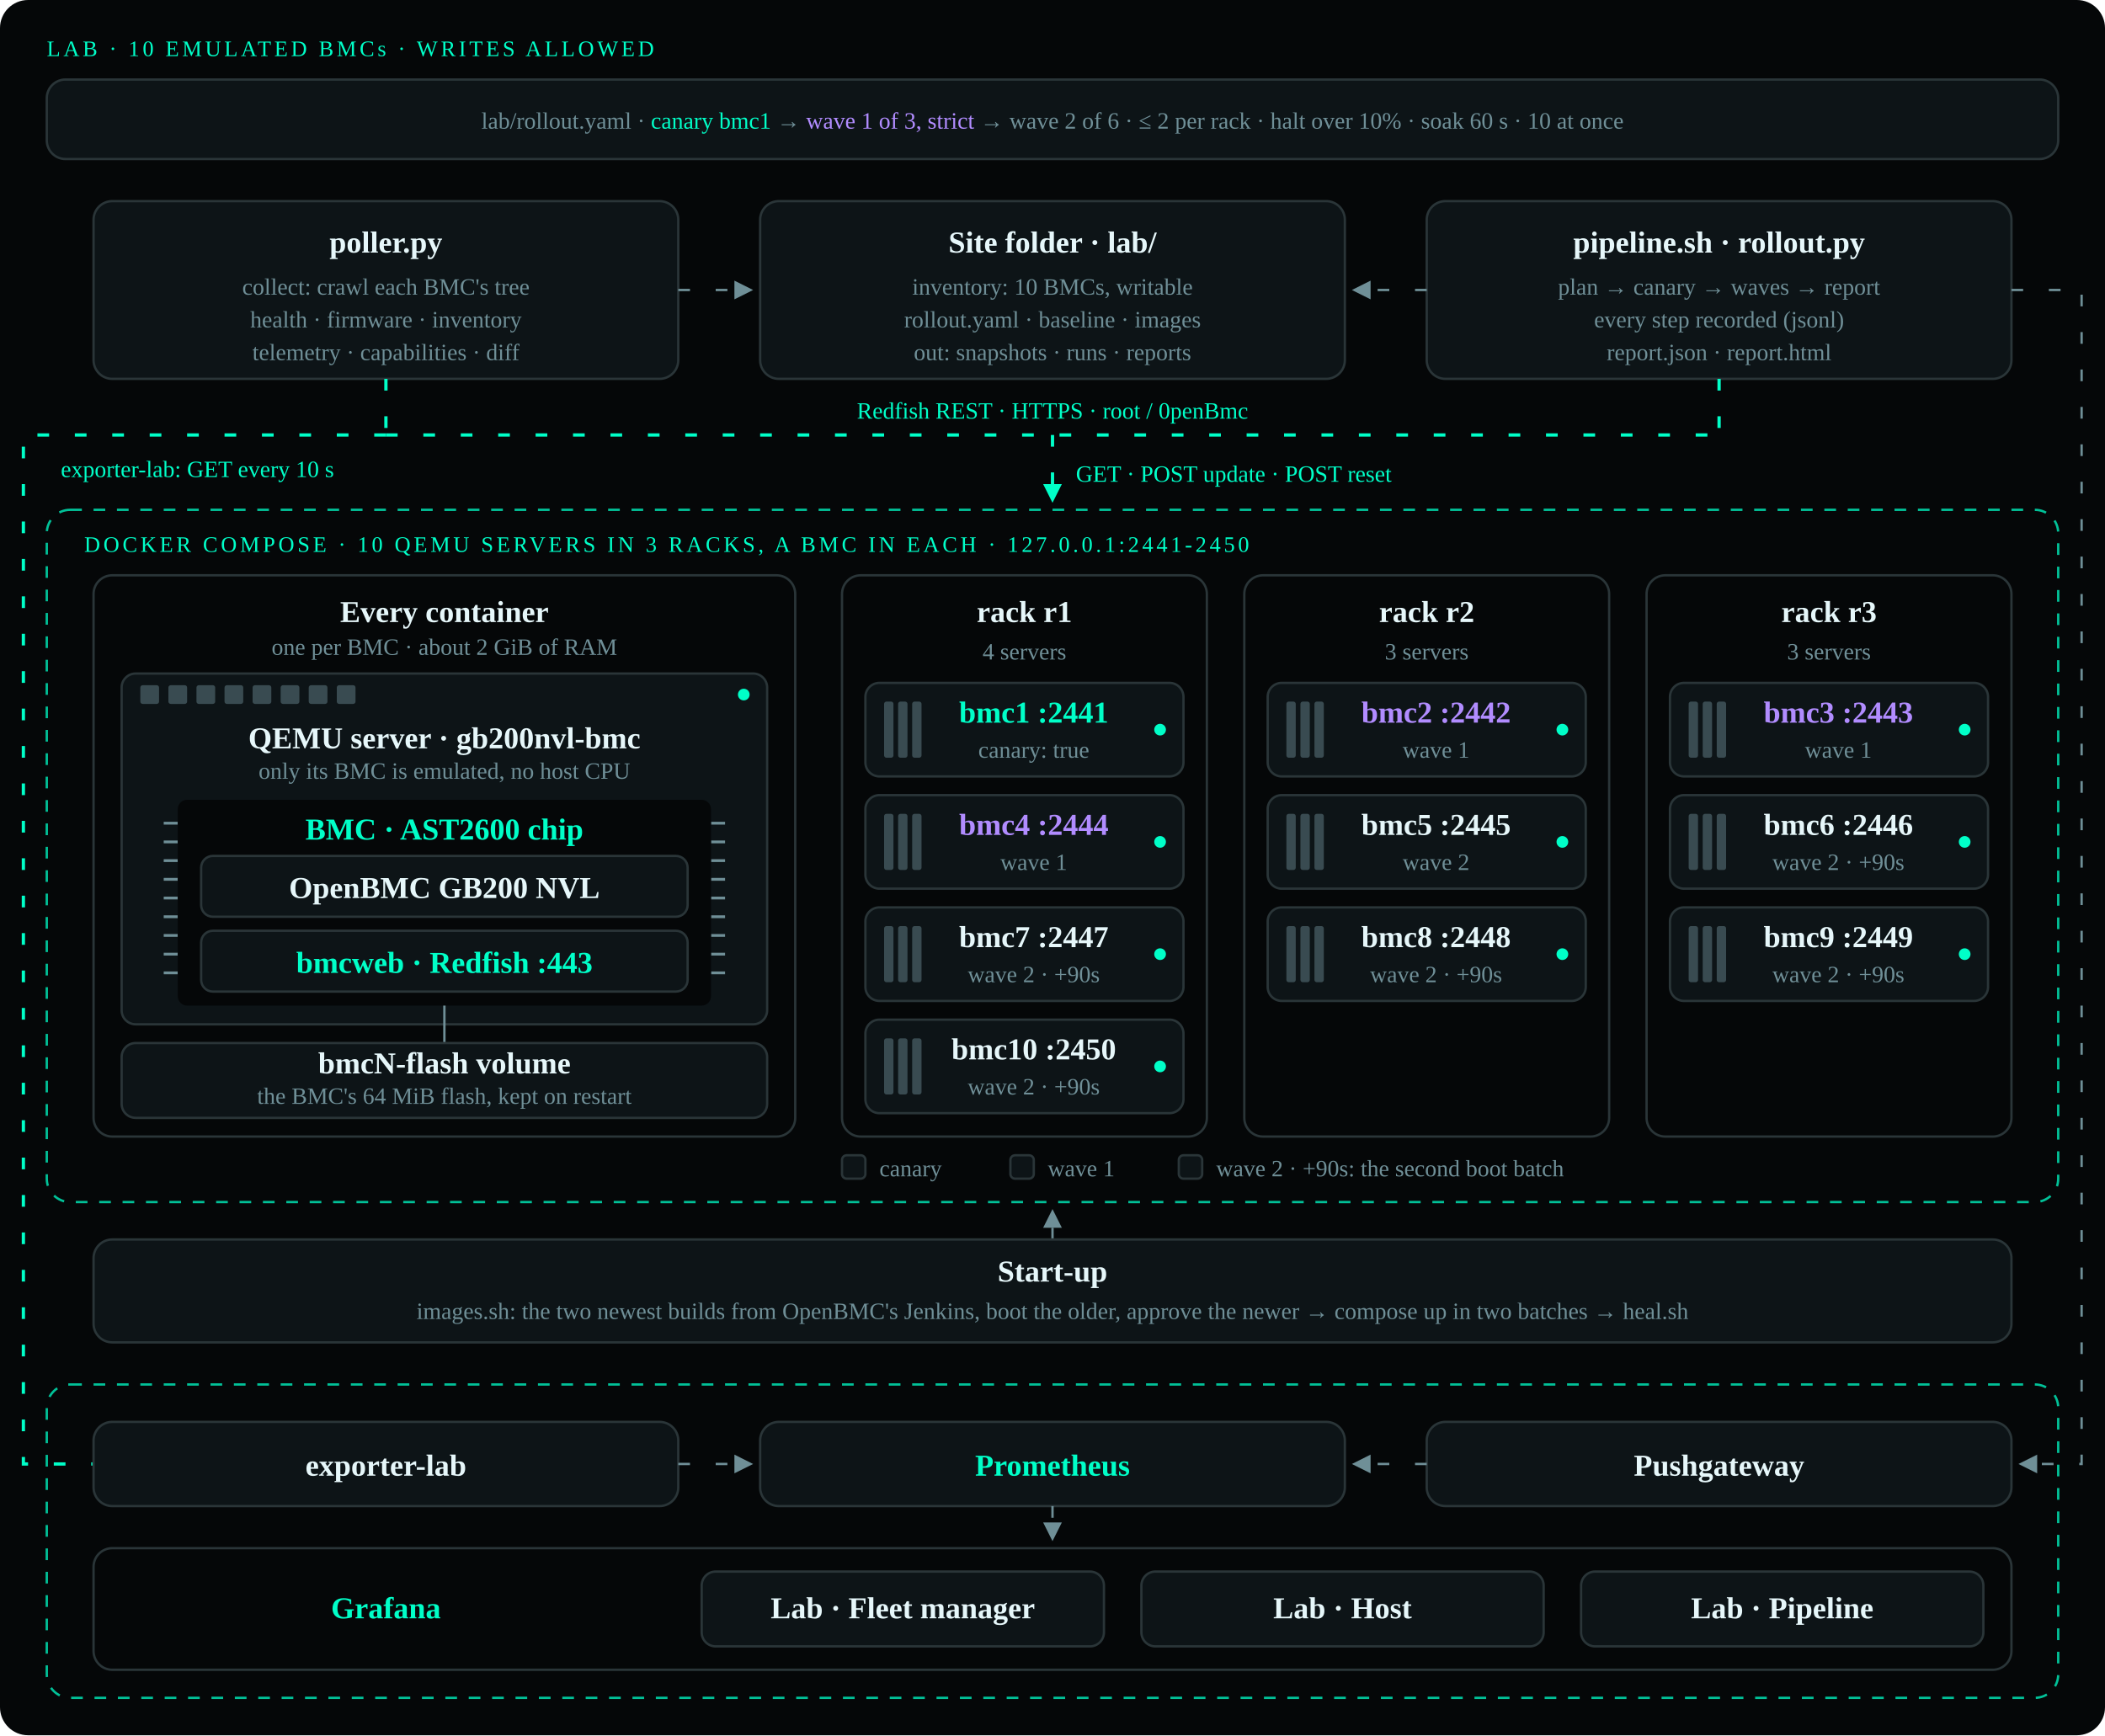
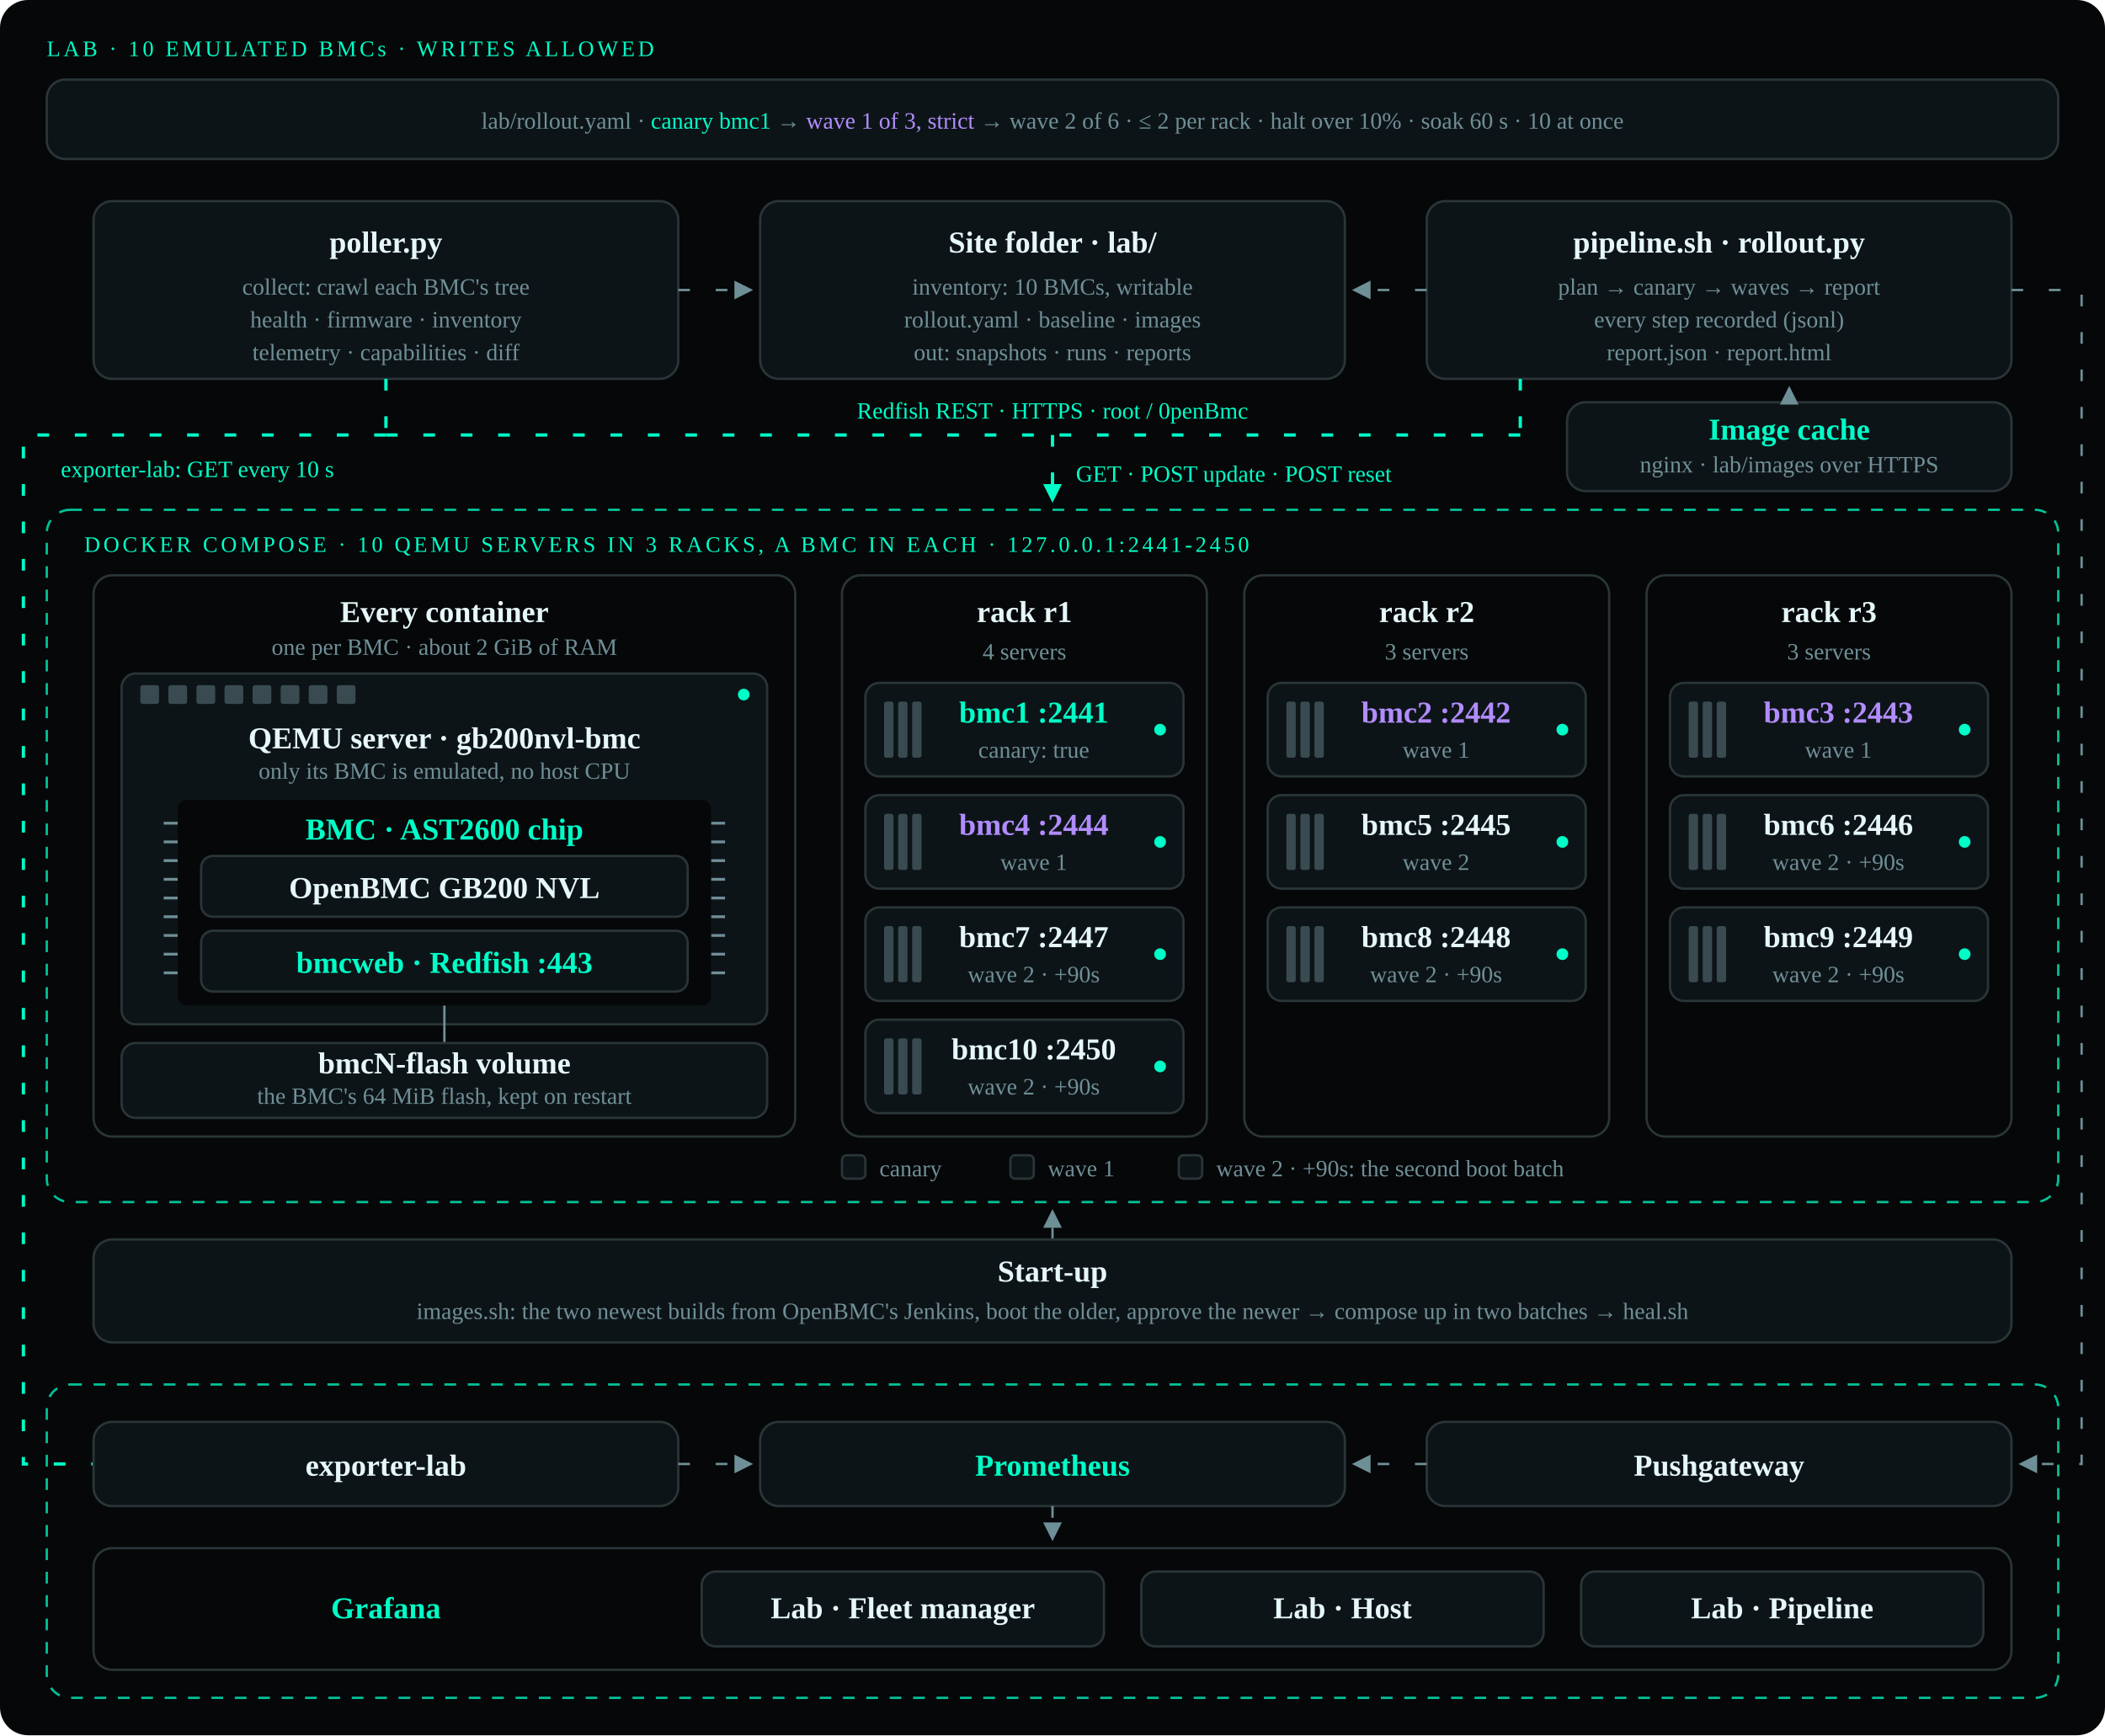
- <svg xmlns="http://www.w3.org/2000/svg" viewBox="0 0 900 742" role="img" aria-label="The lab: ten emulated BMCs in three racks, where the rollout really updates firmware, and the observability stack that watches them. lab/rollout.yaml plans a canary of one BMC, bmc1, marked canary: true; wave 1 of three, bmc2 to bmc4, strict; wave 2 of the other six; at most two BMCs of a rack in a wave, a halt over 10% failed, a 60 second soak, ten at once. poller.py and pipeline.sh with rollout.py share the lab/ folder: the inventory of ten writable BMCs, the policy, the baseline and the image catalog, and the snapshots, run records and reports. They speak Redfish over HTTPS with OpenBMC's default login: reads, updates and resets. Docker Compose runs one container per BMC on 127.0.0.1 ports 2441 to 2450. In each, QEMU's gb200nvl-bmc machine stands in for the server, emulating only its BMC, an AST2600 chip, which runs OpenBMC's GB200 NVL firmware and bmcweb serving Redfish on port 443, from a 64 MiB flash volume kept across restarts. bmc6 to bmc10 boot 90 seconds after the others. At start-up, lab/images.sh fetches the two newest GB200 NVL builds from OpenBMC's Jenkins, boots the older and approves the newer, starts the containers in two batches, and restarts any BMC whose boot came up degraded. The observability stack runs in Docker Compose, every service on 127.0.0.1: exporter-lab, poller.py exporter, reads the ten BMCs over Redfish every 10 seconds; rollout.py run pushes every event of a run to the Pushgateway; Prometheus scrapes both; Grafana shows them in a Lab folder, Lab · Fleet manager, Lab · Host and Lab · Pipeline, next to a Prod folder.">
+ <svg xmlns="http://www.w3.org/2000/svg" viewBox="0 0 900 742" role="img" aria-label="The lab: ten emulated BMCs in three racks, where the rollout really updates firmware, and the observability stack that watches them. lab/rollout.yaml plans a canary of one BMC, bmc1, marked canary: true; wave 1 of three, bmc2 to bmc4, strict; wave 2 of the other six; at most two BMCs of a rack in a wave, a halt over 10% failed, a 60 second soak, ten at once. poller.py and pipeline.sh with rollout.py share the lab/ folder: the inventory of ten writable BMCs, the policy, the baseline and the image catalog, and the snapshots, run records and reports. They speak Redfish over HTTPS with OpenBMC's default login: reads, updates and resets. rollout.py gets each firmware image from the site's image cache beside it, nginx serving lab/images over HTTPS, checks its sha256 against the catalog, and pushes it to the BMC. Docker Compose runs one container per BMC on 127.0.0.1 ports 2441 to 2450. In each, QEMU's gb200nvl-bmc machine stands in for the server, emulating only its BMC, an AST2600 chip, which runs OpenBMC's GB200 NVL firmware and bmcweb serving Redfish on port 443, from a 64 MiB flash volume kept across restarts. bmc6 to bmc10 boot 90 seconds after the others. At start-up, lab/images.sh fetches the two newest GB200 NVL builds from OpenBMC's Jenkins, boots the older and approves the newer, starts the containers in two batches, and restarts any BMC whose boot came up degraded. The observability stack runs in Docker Compose, every service on 127.0.0.1: exporter-lab, poller.py exporter, reads the ten BMCs over Redfish every 10 seconds; rollout.py run pushes every event of a run to the Pushgateway; Prometheus scrapes both; Grafana shows them in a Lab folder, Lab · Fleet manager, Lab · Host and Lab · Pipeline, next to a Prod folder.">
  <style>
    .rfl text { font-family: var(--mono, monospace); }
    .rfl .bg { fill: var(--bg-deep, #050708); }
    .rfl .box { fill: var(--surface, #0d1417); stroke: var(--line, #2a3538); }
    .rfl .grp { fill: none; stroke: var(--line, #2a3538); }
    .rfl .name { fill: var(--fg, #e6f7fa); font-size: 13px; font-weight: 600; }
    .rfl .sub { fill: var(--dim, #6f8f97); font-size: 10px; }
    .rfl .band { fill: var(--dim, #6f8f97); font-size: 9.5px; letter-spacing: .14em; }
    .rfl .lbl { fill: var(--dim, #6f8f97); font-size: 10px; }
    .rfl .hi { fill: var(--teal, #00ffc8); }
    .rfl .wire { fill: none; stroke: var(--dim, #6f8f97); stroke-width: 1; }
    .rfl .wire-hi { fill: none; stroke: var(--teal, #00ffc8); stroke-width: 1.4; }
    .rfl .cut { fill: none; stroke: var(--teal, #00ffc8); stroke-width: 1; stroke-dasharray: 5 5; opacity: .75; }
    /* which wave a BMC is in: the same colours as the canary and wave 1 in rollout.svg */
    .rfl .canary .box { stroke: color-mix(in srgb, var(--teal, #00ffc8) 60%, transparent); }
    .rfl .canary .name, .rfl .c-canary { fill: var(--teal, #00ffc8); }
    .rfl .w1 .box { stroke: color-mix(in srgb, var(--violet, #b18cff) 60%, transparent); }
    .rfl .w1 .name, .rfl .c-w1 { fill: var(--violet, #b18cff); }
    /* a QEMU server: drive bays and a power LED on its front, the BMC chip inside with its pins */
    .rfl .bay { fill: var(--dim, #6f8f97); opacity: .45; }
    .rfl .led { fill: var(--teal, #00ffc8); }
    .rfl .chip { fill: var(--bg-deep, #050708); stroke: color-mix(in srgb, var(--teal, #00ffc8) 55%, transparent); }
    .rfl .pins { fill: none; stroke: var(--dim, #6f8f97); stroke-width: 1.2; }
    /* motion: dashes run the way a wire points, the BMCs' LEDs pulse, the rollout takes canary, wave 1, wave 2 in turn */
    @keyframes rfl-flow { to { stroke-dashoffset: -32; } }
    @keyframes rfl-blink { 50% { opacity: .3; } }
    @keyframes rfl-wave { 0%, 28%, 100% { stroke-width: 1; } 8%, 20% { stroke-width: 2.6; } }
    .rfl .flow { stroke-dasharray: 5 11; animation: rfl-flow 1.6s linear infinite; }
    .rfl .led { animation: rfl-blink 2.4s ease-in-out infinite; }
    .rfl .canary .box { animation: rfl-wave 6s infinite; }
    .rfl .w1 .box { animation: rfl-wave 6s 2s infinite; }
    .rfl .srv .box { animation: rfl-wave 6s 4s infinite; }
    @media (prefers-reduced-motion: reduce) {
      .rfl .flow, .rfl .led, .rfl .box { animation: none; }
      .rfl .flow { stroke-dasharray: none; }
    }
  </style>
  <defs>
    <marker id="rfl-dim" viewBox="0 0 8 8" refX="7" refY="4" markerWidth="8" markerHeight="8" markerUnits="userSpaceOnUse" orient="auto">
      <path d="M0 0 8 4 0 8z" style="fill: var(--dim, #6f8f97)" />
    </marker>
    <marker id="rfl-teal" viewBox="0 0 8 8" refX="7" refY="4" markerWidth="8" markerHeight="8" markerUnits="userSpaceOnUse" orient="auto">
      <path d="M0 0 8 4 0 8z" style="fill: var(--teal, #00ffc8)" />
    </marker>
  </defs>
  <g class="rfl">
    <rect class="bg" x="0" y="0" width="900" height="742" rx="12" />
    <text class="band hi" x="20" y="24">LAB · 10 EMULATED BMCs · WRITES ALLOWED</text>
    <rect class="box" x="20" y="34" width="860" height="34" rx="8" />
    <text class="sub" x="450" y="55" text-anchor="middle">lab/rollout.yaml · <tspan class="c-canary">canary bmc1</tspan> → <tspan class="c-w1">wave 1 of 3, strict</tspan> → wave 2 of 6 · ≤ 2 per rack · halt over 10% · soak 60 s · 10 at once</text>
    <rect class="box" x="40" y="86" width="250" height="76" rx="8" />
    <text class="name" x="165" y="108" text-anchor="middle">poller.py</text>
    <text class="sub" x="165" y="126" text-anchor="middle">collect: crawl each BMC's tree</text>
    <text class="sub" x="165" y="140" text-anchor="middle">health · firmware · inventory</text>
    <text class="sub" x="165" y="154" text-anchor="middle">telemetry · capabilities · diff</text>
    <rect class="box" x="325" y="86" width="250" height="76" rx="8" />
    <text class="name" x="450" y="108" text-anchor="middle">Site folder · lab/</text>
    <text class="sub" x="450" y="126" text-anchor="middle">inventory: 10 BMCs, writable</text>
    <text class="sub" x="450" y="140" text-anchor="middle">rollout.yaml · baseline · images</text>
    <text class="sub" x="450" y="154" text-anchor="middle">out: snapshots · runs · reports</text>
    <rect class="box" x="610" y="86" width="250" height="76" rx="8" />
    <text class="name" x="735" y="108" text-anchor="middle">pipeline.sh · rollout.py</text>
    <text class="sub" x="735" y="126" text-anchor="middle">plan → canary → waves → report</text>
    <text class="sub" x="735" y="140" text-anchor="middle">every step recorded (jsonl)</text>
    <text class="sub" x="735" y="154" text-anchor="middle">report.json · report.html</text>
    <path class="wire flow" d="M290 124H321" marker-end="url(#rfl-dim)" />
    <path class="wire flow" d="M610 124H579" marker-end="url(#rfl-dim)" />
-     <path class="wire-hi flow" d="M165 162V186M735 162V186M165 186H735" />
+     <path class="wire-hi flow" d="M165 162V186M650 162V186M165 186H650" />
    <text class="lbl hi" x="450" y="179" text-anchor="middle">Redfish REST · HTTPS · root / 0penBmc</text>
    <path class="wire-hi flow" d="M450 186V214" marker-end="url(#rfl-teal)" />
    <text class="lbl hi" x="460" y="206">GET · POST update · POST reset</text>
+     <rect class="box" x="670" y="172" width="190" height="38" rx="8" />
+     <text class="name hi" x="765" y="188" text-anchor="middle">Image cache</text>
+     <text class="sub" x="765" y="202" text-anchor="middle">nginx · lab/images over HTTPS</text>
+     <path class="wire flow" d="M765 172V166" marker-end="url(#rfl-dim)" />
    <rect class="cut" x="20" y="218" width="860" height="296" rx="10" />
    <text class="band hi" x="36" y="236">DOCKER COMPOSE · 10 QEMU SERVERS IN 3 RACKS, A BMC IN EACH · 127.0.0.1:2441-2450</text>
    <rect class="grp" x="40" y="246" width="300" height="240" rx="8" />
    <text class="name" x="190" y="266" text-anchor="middle">Every container</text>
    <text class="sub" x="190" y="280" text-anchor="middle">one per BMC · about 2 GiB of RAM</text>
    <rect class="box" x="52" y="288" width="276" height="150" rx="6" />
    <rect class="bay" x="60" y="293" width="8" height="8" rx="1" />
    <rect class="bay" x="72" y="293" width="8" height="8" rx="1" />
    <rect class="bay" x="84" y="293" width="8" height="8" rx="1" />
    <rect class="bay" x="96" y="293" width="8" height="8" rx="1" />
    <rect class="bay" x="108" y="293" width="8" height="8" rx="1" />
    <rect class="bay" x="120" y="293" width="8" height="8" rx="1" />
    <rect class="bay" x="132" y="293" width="8" height="8" rx="1" />
    <rect class="bay" x="144" y="293" width="8" height="8" rx="1" />
    <circle class="led" style="animation-delay: -0.00s" cx="318" cy="297" r="2.5" />
    <text class="name" x="190" y="320" text-anchor="middle">QEMU server · gb200nvl-bmc</text>
    <text class="sub" x="190" y="333" text-anchor="middle">only its BMC is emulated, no host CPU</text>
    <path class="pins" d="M70 352H76M304 352H310M70 360H76M304 360H310M70 368H76M304 368H310M70 376H76M304 376H310M70 384H76M304 384H310M70 392H76M304 392H310M70 400H76M304 400H310M70 408H76M304 408H310M70 416H76M304 416H310" />
    <rect class="chip" x="76" y="342" width="228" height="88" rx="4" />
    <text class="name hi" x="190" y="359" text-anchor="middle">BMC · AST2600 chip</text>
    <rect class="box" x="86" y="366" width="208" height="26" rx="5" />
    <text class="name" x="190" y="384" text-anchor="middle">OpenBMC GB200 NVL</text>
    <rect class="box" x="86" y="398" width="208" height="26" rx="5" />
    <text class="name hi" x="190" y="416" text-anchor="middle">bmcweb · Redfish :443</text>
    <path class="wire" d="M190 430V446" />
    <rect class="box" x="52" y="446" width="276" height="32" rx="6" />
    <text class="name" x="190" y="459" text-anchor="middle">bmcN-flash volume</text>
    <text class="sub" x="190" y="472" text-anchor="middle">the BMC's 64 MiB flash, kept on restart</text>
    <rect class="grp" x="360" y="246" width="156" height="240" rx="8" />
    <text class="name" x="438" y="266" text-anchor="middle">rack r1</text>
    <text class="sub" x="438" y="282" text-anchor="middle">4 servers</text>
    <g class="canary">
      <rect class="box" x="370" y="292" width="136" height="40" rx="6" />
      <rect class="bay" x="378" y="300" width="4" height="24" rx="1" />
      <rect class="bay" x="384" y="300" width="4" height="24" rx="1" />
      <rect class="bay" x="390" y="300" width="4" height="24" rx="1" />
      <circle class="led" style="animation-delay: -0.37s" cx="496" cy="312" r="2.5" />
      <text class="name" x="442" y="309" text-anchor="middle">bmc1 :2441</text>
      <text class="sub" x="442" y="324" text-anchor="middle">canary: true</text>
    </g>
    <g class="w1">
      <rect class="box" x="370" y="340" width="136" height="40" rx="6" />
      <rect class="bay" x="378" y="348" width="4" height="24" rx="1" />
      <rect class="bay" x="384" y="348" width="4" height="24" rx="1" />
      <rect class="bay" x="390" y="348" width="4" height="24" rx="1" />
      <circle class="led" style="animation-delay: -0.74s" cx="496" cy="360" r="2.5" />
      <text class="name" x="442" y="357" text-anchor="middle">bmc4 :2444</text>
      <text class="sub" x="442" y="372" text-anchor="middle">wave 1</text>
    </g>
    <g class="srv">
      <rect class="box" x="370" y="388" width="136" height="40" rx="6" />
      <rect class="bay" x="378" y="396" width="4" height="24" rx="1" />
      <rect class="bay" x="384" y="396" width="4" height="24" rx="1" />
      <rect class="bay" x="390" y="396" width="4" height="24" rx="1" />
      <circle class="led" style="animation-delay: -1.11s" cx="496" cy="408" r="2.5" />
      <text class="name" x="442" y="405" text-anchor="middle">bmc7 :2447</text>
      <text class="sub" x="442" y="420" text-anchor="middle">wave 2 · +90s</text>
    </g>
    <g class="srv">
      <rect class="box" x="370" y="436" width="136" height="40" rx="6" />
      <rect class="bay" x="378" y="444" width="4" height="24" rx="1" />
      <rect class="bay" x="384" y="444" width="4" height="24" rx="1" />
      <rect class="bay" x="390" y="444" width="4" height="24" rx="1" />
      <circle class="led" style="animation-delay: -1.48s" cx="496" cy="456" r="2.5" />
      <text class="name" x="442" y="453" text-anchor="middle">bmc10 :2450</text>
      <text class="sub" x="442" y="468" text-anchor="middle">wave 2 · +90s</text>
    </g>
    <rect class="grp" x="532" y="246" width="156" height="240" rx="8" />
    <text class="name" x="610" y="266" text-anchor="middle">rack r2</text>
    <text class="sub" x="610" y="282" text-anchor="middle">3 servers</text>
    <g class="w1">
      <rect class="box" x="542" y="292" width="136" height="40" rx="6" />
      <rect class="bay" x="550" y="300" width="4" height="24" rx="1" />
      <rect class="bay" x="556" y="300" width="4" height="24" rx="1" />
      <rect class="bay" x="562" y="300" width="4" height="24" rx="1" />
      <circle class="led" style="animation-delay: -1.85s" cx="668" cy="312" r="2.5" />
      <text class="name" x="614" y="309" text-anchor="middle">bmc2 :2442</text>
      <text class="sub" x="614" y="324" text-anchor="middle">wave 1</text>
    </g>
    <g class="srv">
      <rect class="box" x="542" y="340" width="136" height="40" rx="6" />
      <rect class="bay" x="550" y="348" width="4" height="24" rx="1" />
      <rect class="bay" x="556" y="348" width="4" height="24" rx="1" />
      <rect class="bay" x="562" y="348" width="4" height="24" rx="1" />
      <circle class="led" style="animation-delay: -2.22s" cx="668" cy="360" r="2.5" />
      <text class="name" x="614" y="357" text-anchor="middle">bmc5 :2445</text>
      <text class="sub" x="614" y="372" text-anchor="middle">wave 2</text>
    </g>
    <g class="srv">
      <rect class="box" x="542" y="388" width="136" height="40" rx="6" />
      <rect class="bay" x="550" y="396" width="4" height="24" rx="1" />
      <rect class="bay" x="556" y="396" width="4" height="24" rx="1" />
      <rect class="bay" x="562" y="396" width="4" height="24" rx="1" />
      <circle class="led" style="animation-delay: -2.59s" cx="668" cy="408" r="2.5" />
      <text class="name" x="614" y="405" text-anchor="middle">bmc8 :2448</text>
      <text class="sub" x="614" y="420" text-anchor="middle">wave 2 · +90s</text>
    </g>
    <rect class="grp" x="704" y="246" width="156" height="240" rx="8" />
    <text class="name" x="782" y="266" text-anchor="middle">rack r3</text>
    <text class="sub" x="782" y="282" text-anchor="middle">3 servers</text>
    <g class="w1">
      <rect class="box" x="714" y="292" width="136" height="40" rx="6" />
      <rect class="bay" x="722" y="300" width="4" height="24" rx="1" />
      <rect class="bay" x="728" y="300" width="4" height="24" rx="1" />
      <rect class="bay" x="734" y="300" width="4" height="24" rx="1" />
      <circle class="led" style="animation-delay: -2.96s" cx="840" cy="312" r="2.5" />
      <text class="name" x="786" y="309" text-anchor="middle">bmc3 :2443</text>
      <text class="sub" x="786" y="324" text-anchor="middle">wave 1</text>
    </g>
    <g class="srv">
      <rect class="box" x="714" y="340" width="136" height="40" rx="6" />
      <rect class="bay" x="722" y="348" width="4" height="24" rx="1" />
      <rect class="bay" x="728" y="348" width="4" height="24" rx="1" />
      <rect class="bay" x="734" y="348" width="4" height="24" rx="1" />
      <circle class="led" style="animation-delay: -3.33s" cx="840" cy="360" r="2.5" />
      <text class="name" x="786" y="357" text-anchor="middle">bmc6 :2446</text>
      <text class="sub" x="786" y="372" text-anchor="middle">wave 2 · +90s</text>
    </g>
    <g class="srv">
      <rect class="box" x="714" y="388" width="136" height="40" rx="6" />
      <rect class="bay" x="722" y="396" width="4" height="24" rx="1" />
      <rect class="bay" x="728" y="396" width="4" height="24" rx="1" />
      <rect class="bay" x="734" y="396" width="4" height="24" rx="1" />
      <circle class="led" style="animation-delay: -3.70s" cx="840" cy="408" r="2.5" />
      <text class="name" x="786" y="405" text-anchor="middle">bmc9 :2449</text>
      <text class="sub" x="786" y="420" text-anchor="middle">wave 2 · +90s</text>
    </g>
    <g class="canary">
      <rect class="box" x="360" y="494" width="10" height="10" rx="2" />
    </g>
    <text class="lbl" x="376" y="503">canary</text>
    <g class="w1">
      <rect class="box" x="432" y="494" width="10" height="10" rx="2" />
    </g>
    <text class="lbl" x="448" y="503">wave 1</text>
    <rect class="box" x="504" y="494" width="10" height="10" rx="2" />
    <text class="lbl" x="520" y="503">wave 2 · +90s: the second boot batch</text>
    <path class="wire flow" d="M450 530V518" marker-end="url(#rfl-dim)" />
    <rect class="box" x="40" y="530" width="820" height="44" rx="8" />
    <text class="name" x="450" y="548" text-anchor="middle">Start-up</text>
    <text class="sub" x="450" y="564" text-anchor="middle">images.sh: the two newest builds from OpenBMC's Jenkins, boot the older, approve the newer → compose up in two batches → heal.sh</text>
    <path class="wire-hi flow" d="M165 186H10V626H40" />
    <text class="lbl hi" x="26" y="204">exporter-lab: GET every 10 s</text>
    <path class="wire flow" d="M860 124H890V626H864" marker-end="url(#rfl-dim)" />
    <g>
      <rect class="cut" x="20" y="592" width="860" height="134" rx="10" />
      <rect class="box" x="40" y="608" width="250" height="36" rx="8" />
      <text class="name" x="165" y="631" text-anchor="middle">exporter-lab</text>
      <rect class="box" x="325" y="608" width="250" height="36" rx="8" />
      <text class="name hi" x="450" y="631" text-anchor="middle">Prometheus</text>
      <rect class="box" x="610" y="608" width="250" height="36" rx="8" />
      <text class="name" x="735" y="631" text-anchor="middle">Pushgateway</text>
      <path class="wire flow" d="M290 626H321" marker-end="url(#rfl-dim)" />
      <path class="wire flow" d="M610 626H579" marker-end="url(#rfl-dim)" />
      <path class="wire flow" d="M450 644V658" marker-end="url(#rfl-dim)" />
      <rect class="grp" x="40" y="662" width="820" height="52" rx="8" />
      <text class="name hi" x="165" y="692" text-anchor="middle">Grafana</text>
      <rect class="box" x="300" y="672" width="172" height="32" rx="6" />
      <text class="name" x="386" y="692" text-anchor="middle">Lab · Fleet manager</text>
      <rect class="box" x="488" y="672" width="172" height="32" rx="6" />
      <text class="name" x="574" y="692" text-anchor="middle">Lab · Host</text>
      <rect class="box" x="676" y="672" width="172" height="32" rx="6" />
      <text class="name" x="762" y="692" text-anchor="middle">Lab · Pipeline</text>
    </g>
  </g>
</svg>
